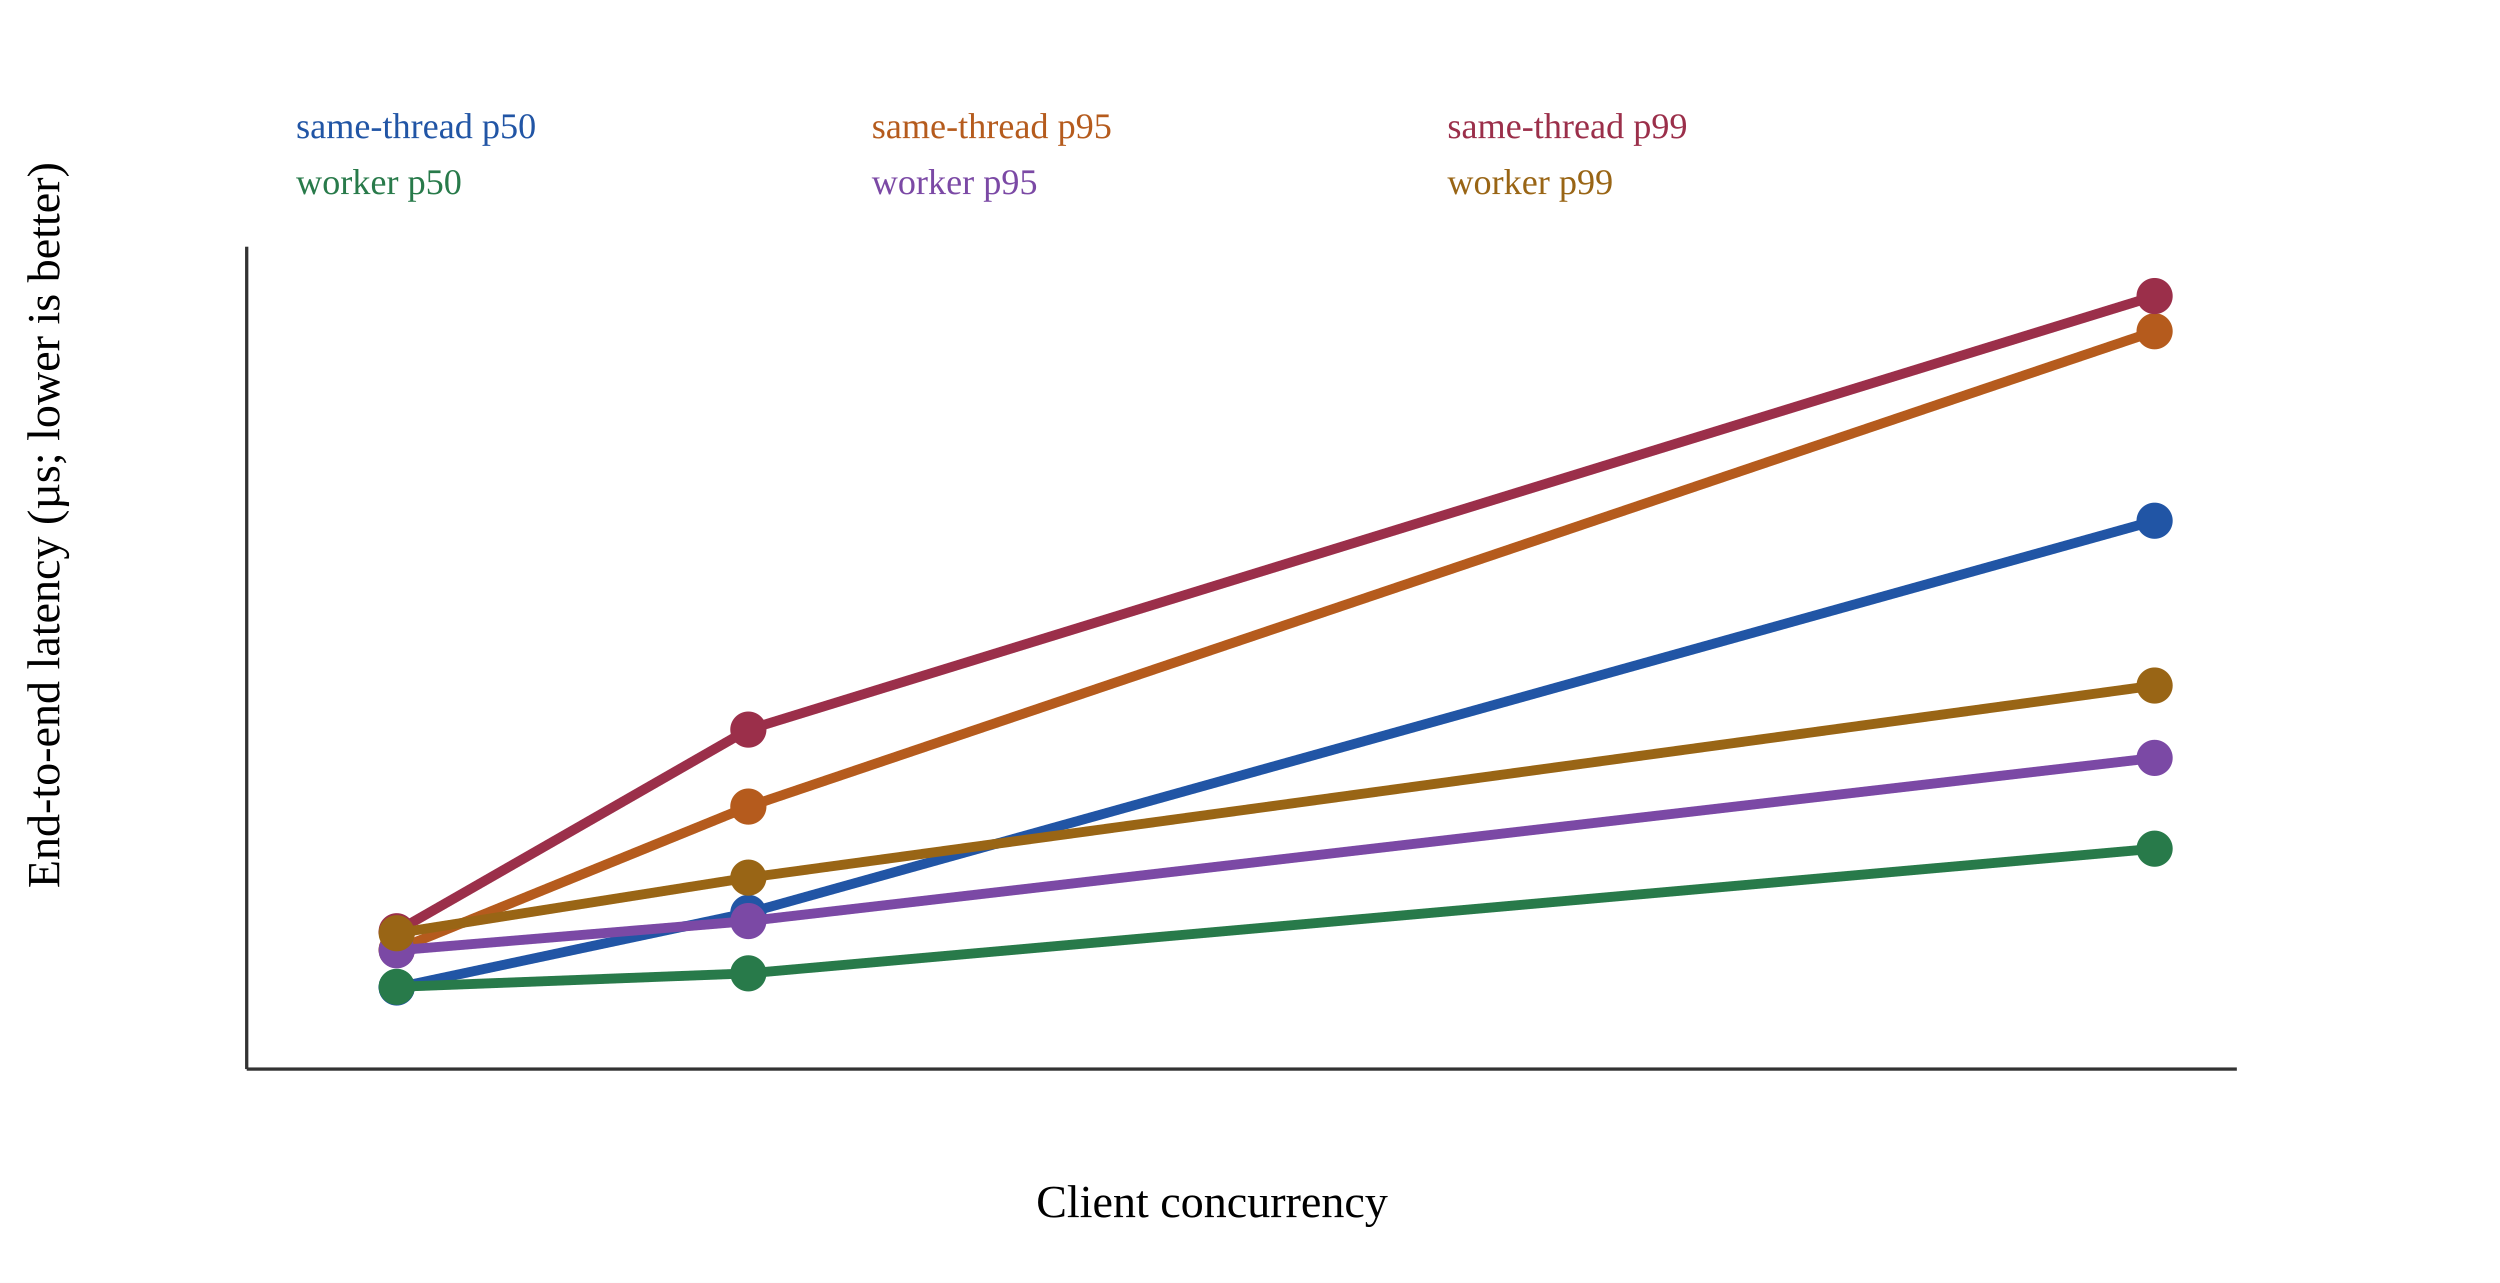
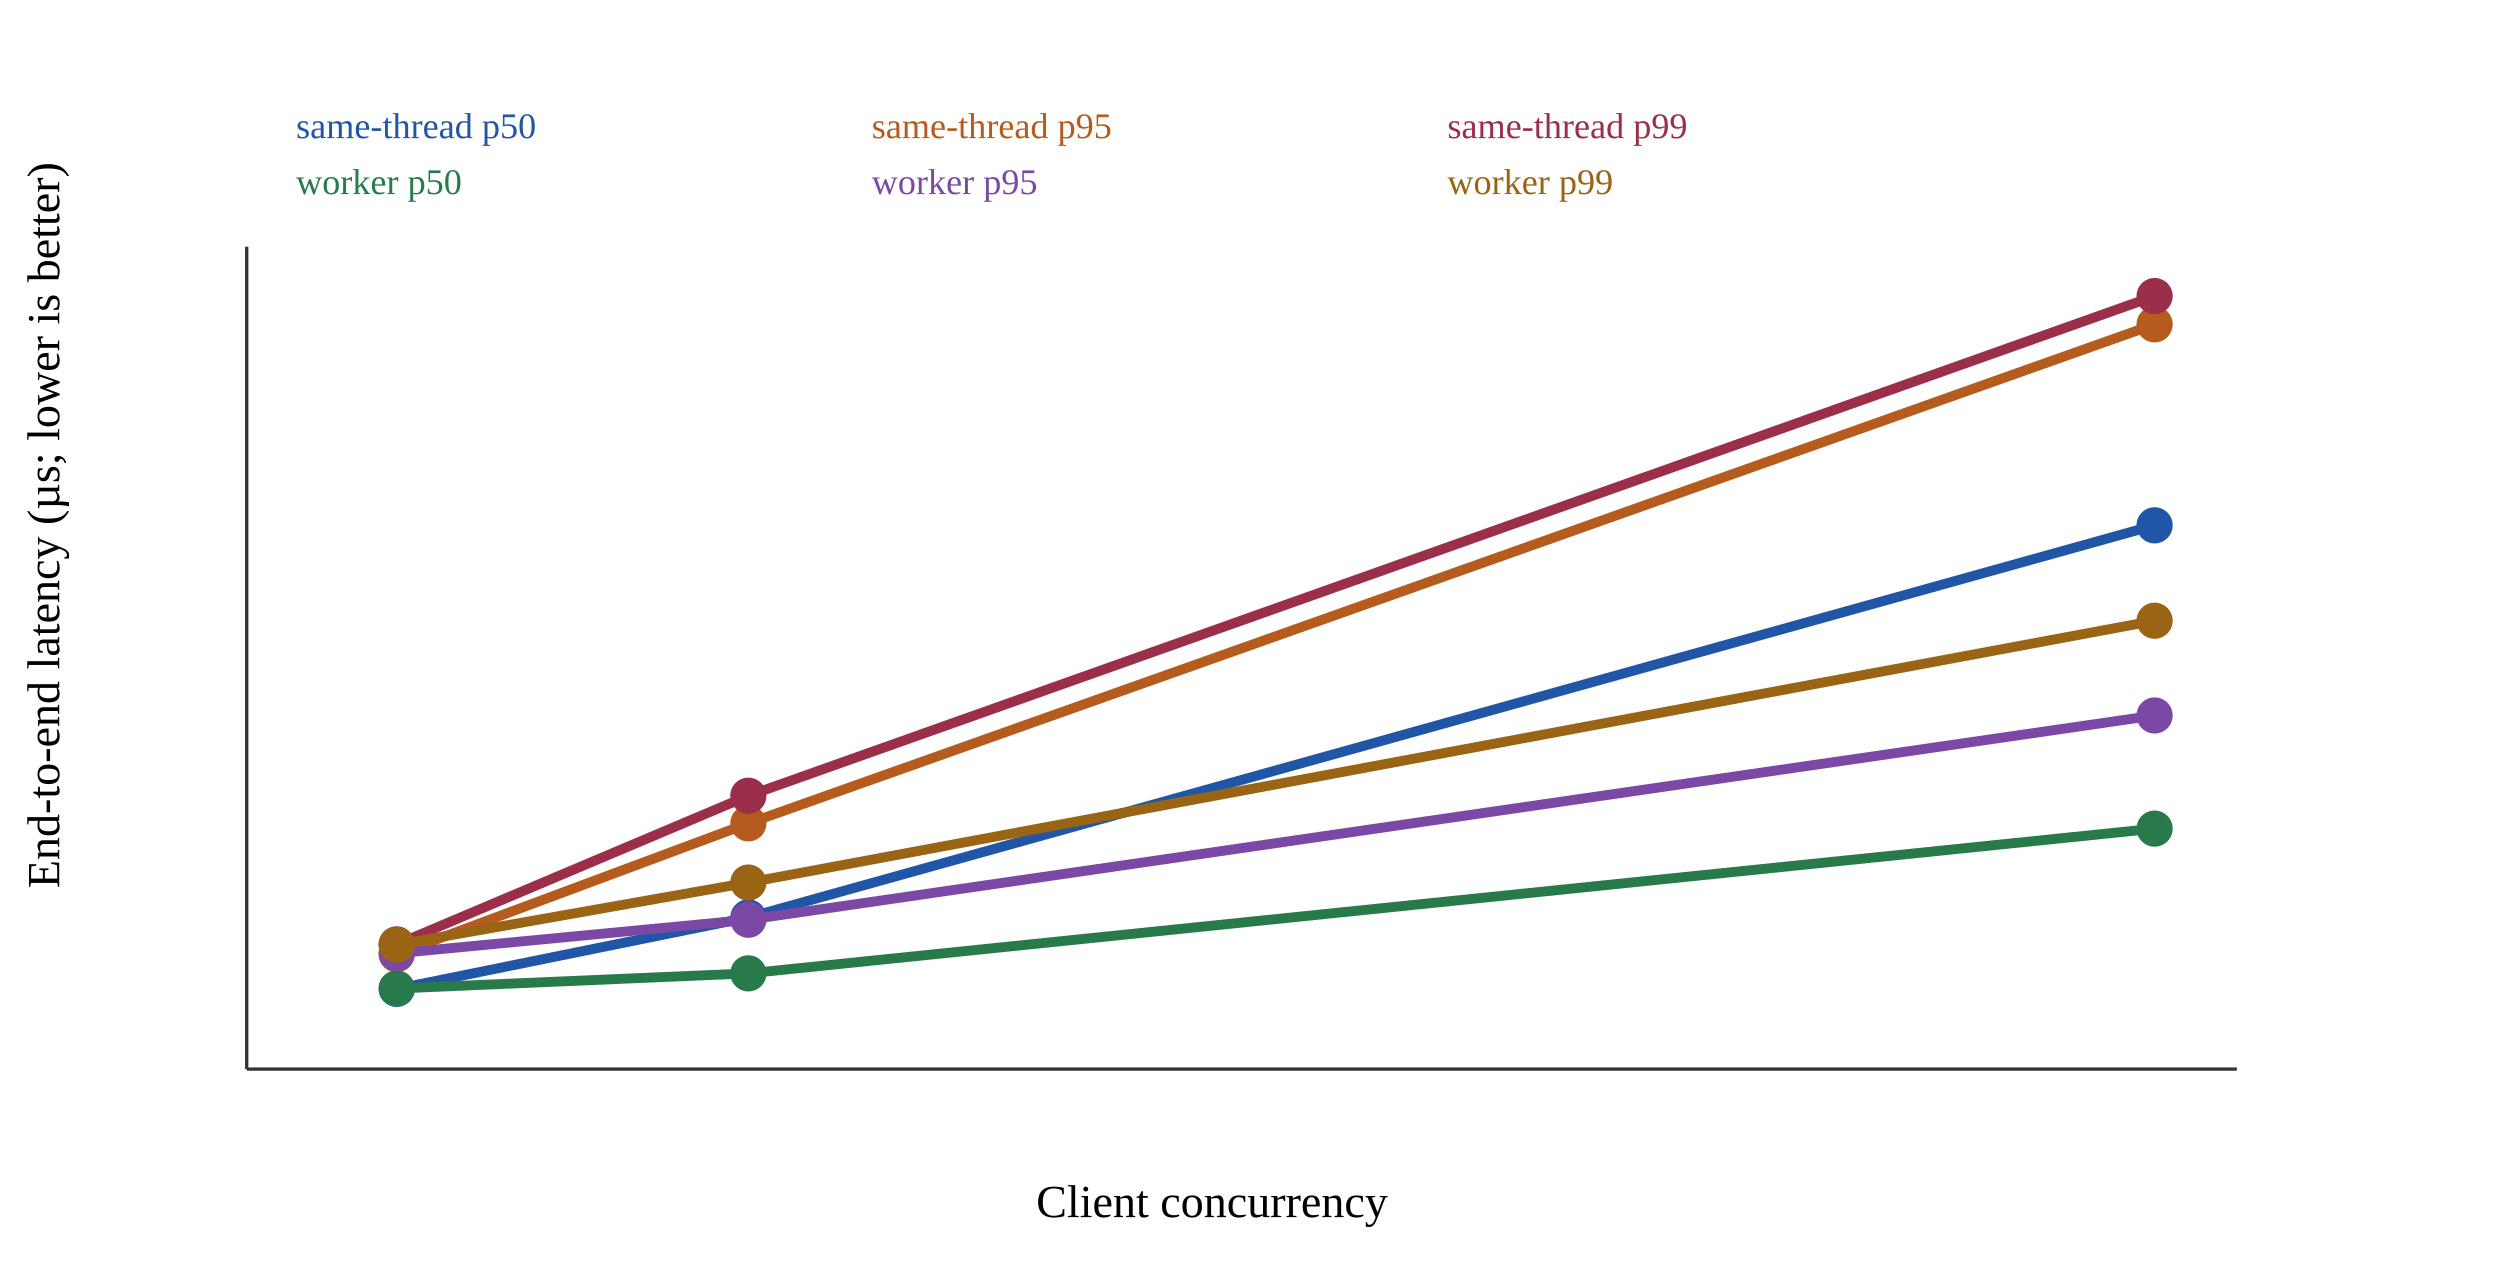
<svg xmlns="http://www.w3.org/2000/svg" width="760" height="390" viewBox="0 0 760 390" role="img" aria-labelledby="service-title service-desc">
  <rect width="760" height="390" fill="white" />
  <line x1="75" y1="325" x2="680" y2="325" stroke="#333" />
  <line x1="75" y1="75" x2="75" y2="325" stroke="#333" />
  <text x="315" y="370" font-size="14">Client concurrency</text>
  <text x="18" y="270" font-size="14" transform="rotate(-90 18 270)">End-to-end latency (µs; lower is better)</text>
  <g data-series="same-thread-p50" stroke="#2155a5" fill="none">
-     <polyline stroke-width="3" points="120.6,300.2 227.5,277.5 655.0,158.3" />
-     <circle data-mode="same-thread" data-concurrency="1" data-latency-micros="3517" cx="120.6" cy="300.2" r="5" fill="#2155a5" />
-     <circle data-mode="same-thread" data-concurrency="4" data-latency-micros="8927" cx="227.5" cy="277.5" r="5" fill="#2155a5" />
-     <circle data-mode="same-thread" data-concurrency="16" data-latency-micros="37346" cx="655.0" cy="158.3" r="5" fill="#2155a5" />
+     <polyline stroke-width="3" points="120.6,300.6 227.5,278.9 655.0,159.7" />
+     <circle data-mode="same-thread" data-concurrency="1" data-latency-micros="3392" cx="120.6" cy="300.6" r="5" fill="#2155a5" />
+     <circle data-mode="same-thread" data-concurrency="4" data-latency-micros="8536" cx="227.5" cy="278.9" r="5" fill="#2155a5" />
+     <circle data-mode="same-thread" data-concurrency="16" data-latency-micros="36695" cx="655.0" cy="159.7" r="5" fill="#2155a5" />
    <text x="90" y="42" fill="#2155a5" stroke="none" font-size="11">same-thread p50</text>
  </g>
  <g data-series="same-thread-p95" stroke="#b55b1d" fill="none">
-     <polyline stroke-width="3" points="120.6,288.7 227.5,245.2 655.0,100.7" />
-     <circle data-mode="same-thread" data-concurrency="1" data-latency-micros="6273" cx="120.6" cy="288.7" r="5" fill="#b55b1d" />
-     <circle data-mode="same-thread" data-concurrency="4" data-latency-micros="16624" cx="227.5" cy="245.2" r="5" fill="#b55b1d" />
-     <circle data-mode="same-thread" data-concurrency="16" data-latency-micros="51067" cx="655.0" cy="100.7" r="5" fill="#b55b1d" />
+     <polyline stroke-width="3" points="120.6,290.1 227.5,250.3 655.0,98.6" />
+     <circle data-mode="same-thread" data-concurrency="1" data-latency-micros="5875" cx="120.6" cy="290.1" r="5" fill="#b55b1d" />
+     <circle data-mode="same-thread" data-concurrency="4" data-latency-micros="15284" cx="227.5" cy="250.3" r="5" fill="#b55b1d" />
+     <circle data-mode="same-thread" data-concurrency="16" data-latency-micros="51120" cx="655.0" cy="98.6" r="5" fill="#b55b1d" />
    <text x="265" y="42" fill="#b55b1d" stroke="none" font-size="11">same-thread p95</text>
  </g>
  <g data-series="same-thread-p99" stroke="#9b2f4a" fill="none">
-     <polyline stroke-width="3" points="120.6,283.1 227.5,221.8 655.0,90.0" />
-     <circle data-mode="same-thread" data-concurrency="1" data-latency-micros="7604" cx="120.6" cy="283.1" r="5" fill="#9b2f4a" />
-     <circle data-mode="same-thread" data-concurrency="4" data-latency-micros="22214" cx="227.5" cy="221.8" r="5" fill="#9b2f4a" />
-     <circle data-mode="same-thread" data-concurrency="16" data-latency-micros="53625" cx="655.0" cy="90.0" r="5" fill="#9b2f4a" />
+     <polyline stroke-width="3" points="120.6,287.1 227.5,241.9 655.0,90.0" />
+     <circle data-mode="same-thread" data-concurrency="1" data-latency-micros="6581" cx="120.6" cy="287.1" r="5" fill="#9b2f4a" />
+     <circle data-mode="same-thread" data-concurrency="4" data-latency-micros="17266" cx="227.5" cy="241.9" r="5" fill="#9b2f4a" />
+     <circle data-mode="same-thread" data-concurrency="16" data-latency-micros="53159" cx="655.0" cy="90.0" r="5" fill="#9b2f4a" />
    <text x="440" y="42" fill="#9b2f4a" stroke="none" font-size="11">same-thread p99</text>
  </g>
  <g data-series="worker-p50" stroke="#287a4a" fill="none">
-     <polyline stroke-width="3" points="120.6,300.0 227.5,295.9 655.0,258.0" />
-     <circle data-mode="worker" data-concurrency="1" data-latency-micros="3571" cx="120.6" cy="300.0" r="5" fill="#287a4a" />
-     <circle data-mode="worker" data-concurrency="4" data-latency-micros="4562" cx="227.5" cy="295.9" r="5" fill="#287a4a" />
-     <circle data-mode="worker" data-concurrency="16" data-latency-micros="13592" cx="655.0" cy="258.0" r="5" fill="#287a4a" />
+     <polyline stroke-width="3" points="120.6,300.5 227.5,295.9 655.0,251.9" />
+     <circle data-mode="worker" data-concurrency="1" data-latency-micros="3414" cx="120.6" cy="300.5" r="5" fill="#287a4a" />
+     <circle data-mode="worker" data-concurrency="4" data-latency-micros="4504" cx="227.5" cy="295.9" r="5" fill="#287a4a" />
+     <circle data-mode="worker" data-concurrency="16" data-latency-micros="14918" cx="655.0" cy="251.9" r="5" fill="#287a4a" />
    <text x="90" y="59" fill="#287a4a" stroke="none" font-size="11">worker p50</text>
  </g>
  <g data-series="worker-p95" stroke="#7b49a5" fill="none">
-     <polyline stroke-width="3" points="120.6,288.9 227.5,280.0 655.0,230.4" />
-     <circle data-mode="worker" data-concurrency="1" data-latency-micros="6213" cx="120.6" cy="288.9" r="5" fill="#7b49a5" />
-     <circle data-mode="worker" data-concurrency="4" data-latency-micros="8339" cx="227.5" cy="280.0" r="5" fill="#7b49a5" />
-     <circle data-mode="worker" data-concurrency="16" data-latency-micros="20161" cx="655.0" cy="230.4" r="5" fill="#7b49a5" />
+     <polyline stroke-width="3" points="120.6,289.8 227.5,279.6 655.0,217.5" />
+     <circle data-mode="worker" data-concurrency="1" data-latency-micros="5947" cx="120.6" cy="289.8" r="5" fill="#7b49a5" />
+     <circle data-mode="worker" data-concurrency="4" data-latency-micros="8367" cx="227.5" cy="279.6" r="5" fill="#7b49a5" />
+     <circle data-mode="worker" data-concurrency="16" data-latency-micros="23041" cx="655.0" cy="217.5" r="5" fill="#7b49a5" />
    <text x="265" y="59" fill="#7b49a5" stroke="none" font-size="11">worker p95</text>
  </g>
  <g data-series="worker-p99" stroke="#996515" fill="none">
-     <polyline stroke-width="3" points="120.6,283.7 227.5,266.8 655.0,208.4" />
-     <circle data-mode="worker" data-concurrency="1" data-latency-micros="7459" cx="120.6" cy="283.7" r="5" fill="#996515" />
-     <circle data-mode="worker" data-concurrency="4" data-latency-micros="11477" cx="227.5" cy="266.8" r="5" fill="#996515" />
-     <circle data-mode="worker" data-concurrency="16" data-latency-micros="25417" cx="655.0" cy="208.4" r="5" fill="#996515" />
+     <polyline stroke-width="3" points="120.6,287.2 227.5,268.3 655.0,188.7" />
+     <circle data-mode="worker" data-concurrency="1" data-latency-micros="6564" cx="120.6" cy="287.2" r="5" fill="#996515" />
+     <circle data-mode="worker" data-concurrency="4" data-latency-micros="11037" cx="227.5" cy="268.3" r="5" fill="#996515" />
+     <circle data-mode="worker" data-concurrency="16" data-latency-micros="29845" cx="655.0" cy="188.7" r="5" fill="#996515" />
    <text x="440" y="59" fill="#996515" stroke="none" font-size="11">worker p99</text>
  </g>
</svg>
